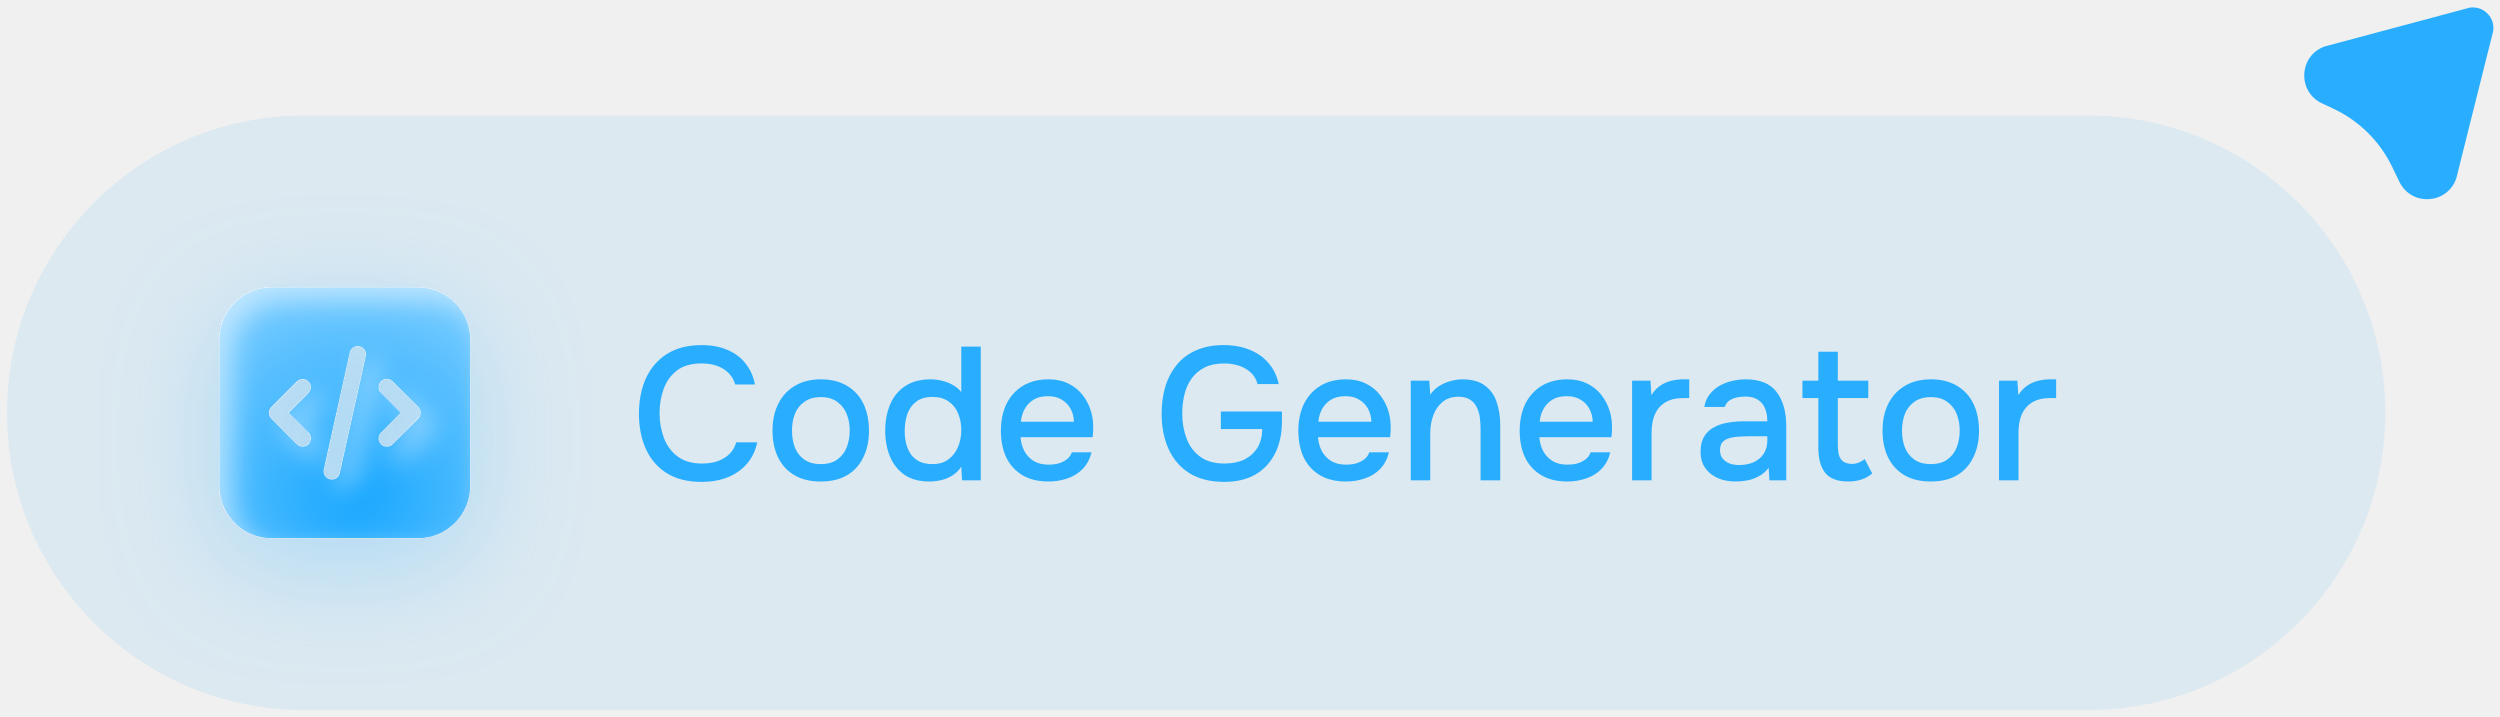
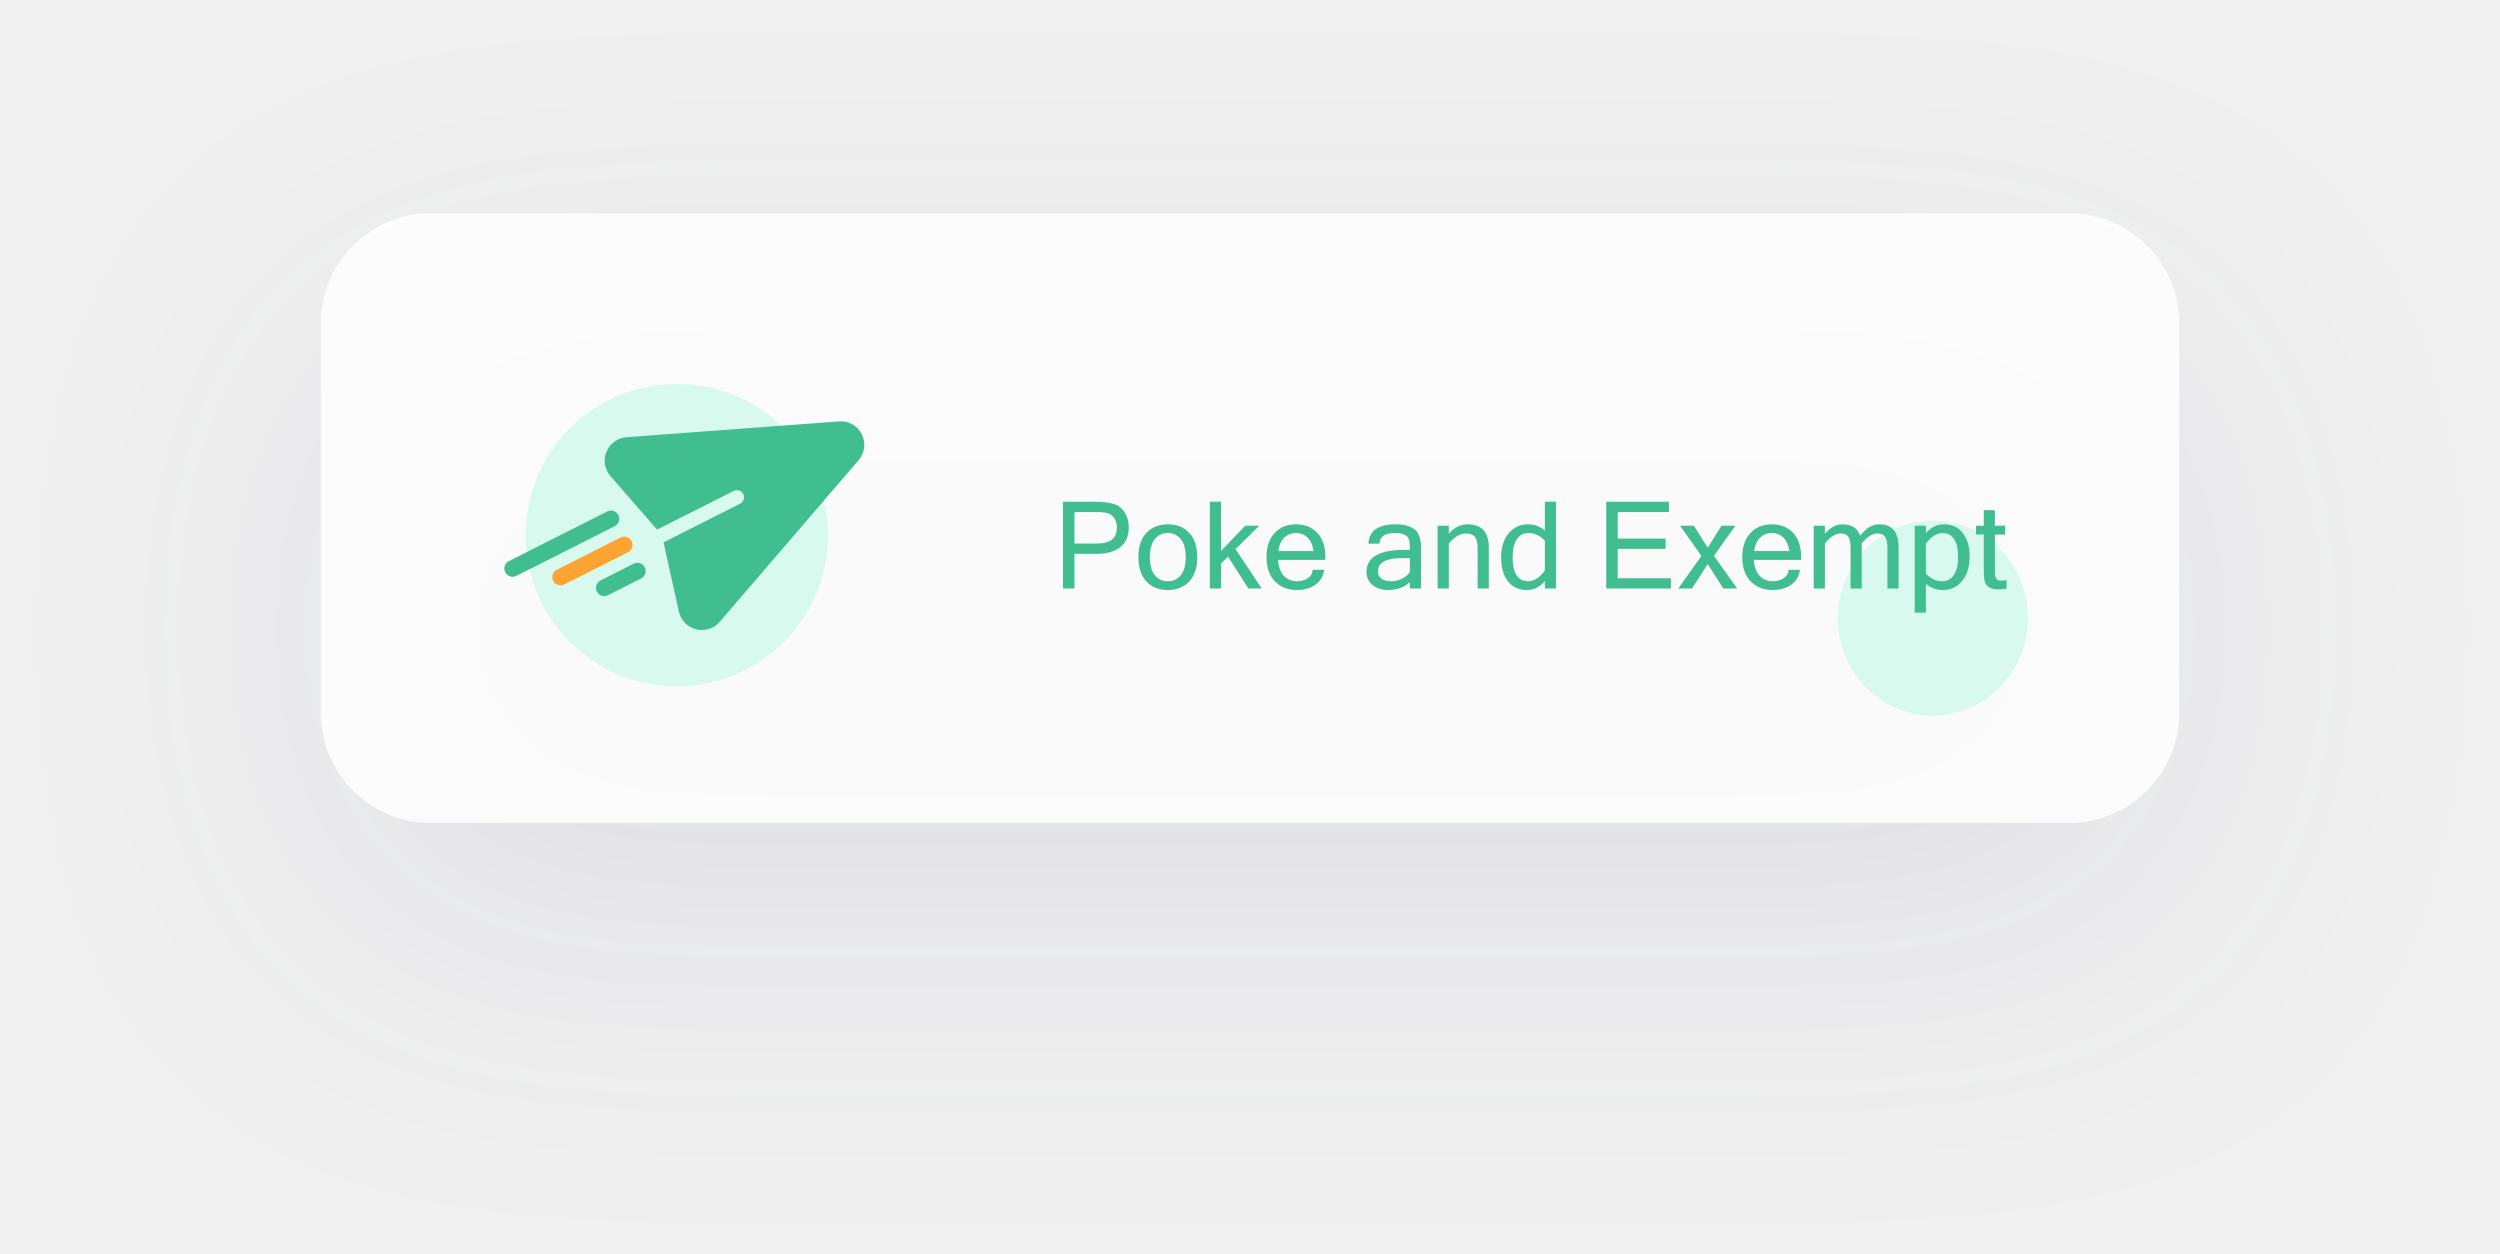
- <svg xmlns="http://www.w3.org/2000/svg" width="185" height="53" viewBox="0 0 185 53" fill="none">
-   <path d="M0.515 30.547C0.515 18.397 10.364 8.547 22.515 8.547H154.515C166.665 8.547 176.515 18.397 176.515 30.547C176.515 42.698 166.665 52.547 154.515 52.547H22.515C10.364 52.547 0.515 42.698 0.515 30.547Z" fill="#29AEFF" fill-opacity="0.1" />
-   <g filter="url(#filter0_d_9274_1522)">
-     <g filter="url(#filter1_i_9274_1522)">
-       <path fill-rule="evenodd" clip-rule="evenodd" d="M16.238 25.131C16.238 22.999 17.966 21.271 20.098 21.271H30.931C33.063 21.271 34.791 22.999 34.791 25.131V35.964C34.791 38.096 33.063 39.824 30.931 39.824H20.098C17.966 39.824 16.238 38.096 16.238 35.964V25.131ZM27.072 26.347C27.145 26.019 26.938 25.693 26.609 25.62C26.28 25.547 25.955 25.754 25.882 26.083L23.956 34.747C23.884 35.076 24.091 35.401 24.419 35.474C24.748 35.547 25.073 35.34 25.146 35.011L27.072 26.347ZM29.053 28.215C28.815 27.977 28.43 27.977 28.192 28.215C27.953 28.453 27.953 28.839 28.192 29.077L29.662 30.547L28.192 32.017C27.953 32.255 27.953 32.641 28.192 32.879C28.43 33.117 28.815 33.117 29.053 32.879L30.954 30.978C31.192 30.74 31.192 30.354 30.954 30.116L29.053 28.215ZM22.831 29.084C23.068 28.846 23.068 28.46 22.83 28.223C22.592 27.985 22.207 27.985 21.969 28.223L20.075 30.116C19.837 30.354 19.837 30.74 20.075 30.978L21.969 32.872C22.207 33.11 22.593 33.11 22.83 32.872C23.068 32.634 23.068 32.248 22.83 32.01L21.368 30.547L22.831 29.084Z" fill="url(#paint0_radial_9274_1522)" />
-     </g>
+ <svg xmlns="http://www.w3.org/2000/svg" width="413" height="207" viewBox="0 0 413 207" fill="none">
+   <g filter="url(#filter0_d_9451_117866)">
+     <rect x="53" y="35.227" width="307" height="100.722" rx="18.206" fill="white" fill-opacity="0.85" />
  </g>
-   <path d="M51.902 35.659C50.885 35.659 50.031 35.445 49.34 35.015C48.659 34.586 48.145 33.993 47.8 33.237C47.455 32.481 47.282 31.609 47.282 30.619C47.282 29.63 47.455 28.753 47.8 27.987C48.155 27.222 48.673 26.625 49.354 26.195C50.045 25.757 50.899 25.537 51.916 25.537C52.653 25.537 53.297 25.659 53.848 25.901C54.399 26.135 54.842 26.471 55.178 26.909C55.523 27.339 55.752 27.852 55.864 28.449H54.408C54.268 27.973 53.983 27.595 53.554 27.315C53.125 27.035 52.574 26.895 51.902 26.895C51.155 26.895 50.553 27.068 50.096 27.413C49.648 27.759 49.321 28.211 49.116 28.771C48.911 29.322 48.808 29.919 48.808 30.563C48.808 31.226 48.915 31.842 49.13 32.411C49.345 32.981 49.685 33.438 50.152 33.783C50.619 34.129 51.216 34.301 51.944 34.301C52.392 34.301 52.789 34.241 53.134 34.119C53.479 33.989 53.769 33.807 54.002 33.573C54.235 33.331 54.394 33.051 54.478 32.733H56.032C55.911 33.34 55.663 33.863 55.29 34.301C54.917 34.74 54.445 35.076 53.876 35.309C53.307 35.543 52.649 35.659 51.902 35.659ZM60.736 35.631C59.971 35.631 59.322 35.477 58.791 35.169C58.258 34.852 57.852 34.409 57.572 33.839C57.302 33.27 57.166 32.612 57.166 31.865C57.166 31.109 57.306 30.451 57.587 29.891C57.867 29.322 58.273 28.879 58.804 28.561C59.337 28.235 59.985 28.071 60.751 28.071C61.516 28.071 62.164 28.235 62.697 28.561C63.228 28.879 63.63 29.322 63.901 29.891C64.171 30.461 64.306 31.123 64.306 31.879C64.306 32.617 64.166 33.27 63.886 33.839C63.616 34.409 63.215 34.852 62.682 35.169C62.16 35.477 61.511 35.631 60.736 35.631ZM60.736 34.343C61.24 34.343 61.647 34.231 61.955 34.007C62.272 33.783 62.505 33.485 62.654 33.111C62.804 32.729 62.879 32.313 62.879 31.865C62.879 31.417 62.804 31.007 62.654 30.633C62.505 30.26 62.272 29.961 61.955 29.737C61.647 29.504 61.24 29.387 60.736 29.387C60.242 29.387 59.836 29.504 59.519 29.737C59.201 29.961 58.968 30.26 58.819 30.633C58.678 31.007 58.608 31.417 58.608 31.865C58.608 32.323 58.678 32.738 58.819 33.111C58.968 33.485 59.201 33.783 59.519 34.007C59.836 34.231 60.242 34.343 60.736 34.343ZM68.768 35.631C68.031 35.631 67.42 35.468 66.934 35.141C66.458 34.805 66.099 34.353 65.856 33.783C65.623 33.214 65.506 32.575 65.506 31.865C65.506 31.147 65.628 30.503 65.87 29.933C66.113 29.355 66.482 28.902 66.976 28.575C67.471 28.239 68.096 28.071 68.852 28.071C69.132 28.071 69.412 28.104 69.692 28.169C69.982 28.235 70.248 28.337 70.49 28.477C70.742 28.608 70.957 28.785 71.134 29.009V25.649H72.576V35.547H71.19L71.134 34.539C70.966 34.791 70.756 35.001 70.504 35.169C70.262 35.328 69.991 35.445 69.692 35.519C69.394 35.594 69.086 35.631 68.768 35.631ZM69.006 34.343C69.482 34.343 69.874 34.227 70.182 33.993C70.5 33.76 70.738 33.452 70.896 33.069C71.055 32.687 71.134 32.271 71.134 31.823C71.134 31.366 71.055 30.955 70.896 30.591C70.747 30.218 70.514 29.924 70.196 29.709C69.888 29.485 69.492 29.373 69.006 29.373C68.502 29.373 68.101 29.49 67.802 29.723C67.504 29.947 67.284 30.251 67.144 30.633C67.014 31.016 66.948 31.436 66.948 31.893C66.948 32.229 66.986 32.547 67.06 32.845C67.135 33.135 67.252 33.396 67.41 33.629C67.578 33.853 67.793 34.031 68.054 34.161C68.316 34.283 68.633 34.343 69.006 34.343ZM77.593 35.631C76.818 35.631 76.17 35.473 75.647 35.155C75.124 34.838 74.728 34.399 74.457 33.839C74.196 33.27 74.065 32.617 74.065 31.879C74.065 31.133 74.2 30.475 74.471 29.905C74.751 29.336 75.152 28.888 75.675 28.561C76.207 28.235 76.846 28.071 77.593 28.071C78.162 28.071 78.657 28.179 79.077 28.393C79.497 28.599 79.842 28.879 80.113 29.233C80.393 29.588 80.598 29.985 80.729 30.423C80.86 30.853 80.916 31.301 80.897 31.767C80.897 31.87 80.892 31.968 80.883 32.061C80.874 32.155 80.864 32.253 80.855 32.355H75.521C75.549 32.729 75.642 33.069 75.801 33.377C75.969 33.685 76.202 33.933 76.501 34.119C76.8 34.297 77.168 34.385 77.607 34.385C77.85 34.385 78.083 34.357 78.307 34.301C78.54 34.236 78.746 34.138 78.923 34.007C79.11 33.867 79.24 33.69 79.315 33.475H80.771C80.65 33.97 80.43 34.381 80.113 34.707C79.805 35.025 79.427 35.258 78.979 35.407C78.54 35.557 78.078 35.631 77.593 35.631ZM75.549 31.207H79.469C79.46 30.843 79.376 30.521 79.217 30.241C79.058 29.952 78.839 29.728 78.559 29.569C78.279 29.401 77.943 29.317 77.551 29.317C77.122 29.317 76.762 29.406 76.473 29.583C76.193 29.761 75.974 29.994 75.815 30.283C75.666 30.563 75.577 30.871 75.549 31.207ZM90.594 35.659C89.567 35.659 88.708 35.445 88.018 35.015C87.336 34.586 86.823 33.993 86.478 33.237C86.132 32.472 85.96 31.599 85.96 30.619C85.96 29.882 86.053 29.205 86.24 28.589C86.436 27.964 86.725 27.423 87.108 26.965C87.49 26.508 87.966 26.158 88.536 25.915C89.114 25.663 89.782 25.537 90.538 25.537C91.275 25.537 91.924 25.654 92.484 25.887C93.044 26.111 93.506 26.438 93.87 26.867C94.243 27.297 94.495 27.815 94.626 28.421H93.058C92.974 28.095 92.815 27.819 92.582 27.595C92.358 27.371 92.073 27.199 91.728 27.077C91.392 26.956 91.009 26.895 90.58 26.895C90.02 26.895 89.544 26.993 89.152 27.189C88.76 27.385 88.438 27.656 88.186 28.001C87.943 28.337 87.766 28.729 87.654 29.177C87.542 29.625 87.486 30.101 87.486 30.605C87.486 31.277 87.593 31.893 87.808 32.453C88.022 33.013 88.358 33.461 88.816 33.797C89.273 34.133 89.87 34.301 90.608 34.301C91.177 34.301 91.667 34.203 92.078 34.007C92.488 33.802 92.81 33.513 93.044 33.139C93.277 32.757 93.398 32.295 93.408 31.753H90.342V30.451H94.864V31.179C94.864 32.085 94.696 32.873 94.36 33.545C94.024 34.217 93.538 34.74 92.904 35.113C92.269 35.477 91.499 35.659 90.594 35.659ZM99.605 35.631C98.83 35.631 98.181 35.473 97.659 35.155C97.136 34.838 96.739 34.399 96.469 33.839C96.207 33.27 96.077 32.617 96.077 31.879C96.077 31.133 96.212 30.475 96.483 29.905C96.763 29.336 97.164 28.888 97.687 28.561C98.219 28.235 98.858 28.071 99.605 28.071C100.174 28.071 100.669 28.179 101.089 28.393C101.509 28.599 101.854 28.879 102.125 29.233C102.405 29.588 102.61 29.985 102.741 30.423C102.871 30.853 102.927 31.301 102.909 31.767C102.909 31.87 102.904 31.968 102.895 32.061C102.885 32.155 102.876 32.253 102.867 32.355H97.533C97.561 32.729 97.654 33.069 97.813 33.377C97.981 33.685 98.214 33.933 98.513 34.119C98.811 34.297 99.18 34.385 99.619 34.385C99.861 34.385 100.095 34.357 100.319 34.301C100.552 34.236 100.757 34.138 100.935 34.007C101.121 33.867 101.252 33.69 101.327 33.475H102.783C102.661 33.97 102.442 34.381 102.125 34.707C101.817 35.025 101.439 35.258 100.991 35.407C100.552 35.557 100.09 35.631 99.605 35.631ZM97.561 31.207H101.481C101.471 30.843 101.387 30.521 101.229 30.241C101.07 29.952 100.851 29.728 100.571 29.569C100.291 29.401 99.955 29.317 99.563 29.317C99.133 29.317 98.774 29.406 98.485 29.583C98.205 29.761 97.985 29.994 97.827 30.283C97.677 30.563 97.589 30.871 97.561 31.207ZM104.396 35.547V28.169H105.768L105.838 29.205C106.024 28.935 106.248 28.72 106.51 28.561C106.771 28.393 107.051 28.272 107.35 28.197C107.648 28.113 107.938 28.071 108.218 28.071C108.927 28.071 109.482 28.225 109.884 28.533C110.294 28.832 110.584 29.238 110.752 29.751C110.929 30.255 111.018 30.829 111.018 31.473V35.547H109.562V31.767C109.562 31.469 109.543 31.175 109.506 30.885C109.468 30.596 109.389 30.339 109.268 30.115C109.156 29.882 108.992 29.7 108.778 29.569C108.563 29.429 108.274 29.359 107.91 29.359C107.462 29.359 107.084 29.481 106.776 29.723C106.468 29.966 106.234 30.293 106.076 30.703C105.917 31.114 105.838 31.576 105.838 32.089V35.547H104.396ZM115.984 35.631C115.209 35.631 114.56 35.473 114.038 35.155C113.515 34.838 113.118 34.399 112.848 33.839C112.586 33.27 112.456 32.617 112.456 31.879C112.456 31.133 112.591 30.475 112.862 29.905C113.142 29.336 113.543 28.888 114.066 28.561C114.598 28.235 115.237 28.071 115.984 28.071C116.553 28.071 117.048 28.179 117.468 28.393C117.888 28.599 118.233 28.879 118.504 29.233C118.784 29.588 118.989 29.985 119.12 30.423C119.25 30.853 119.306 31.301 119.288 31.767C119.288 31.87 119.283 31.968 119.274 32.061C119.264 32.155 119.255 32.253 119.246 32.355H113.912C113.94 32.729 114.033 33.069 114.192 33.377C114.36 33.685 114.593 33.933 114.892 34.119C115.19 34.297 115.559 34.385 115.998 34.385C116.24 34.385 116.474 34.357 116.698 34.301C116.931 34.236 117.136 34.138 117.314 34.007C117.5 33.867 117.631 33.69 117.706 33.475H119.162C119.04 33.97 118.821 34.381 118.504 34.707C118.196 35.025 117.818 35.258 117.37 35.407C116.931 35.557 116.469 35.631 115.984 35.631ZM113.94 31.207H117.86C117.85 30.843 117.766 30.521 117.608 30.241C117.449 29.952 117.23 29.728 116.95 29.569C116.67 29.401 116.334 29.317 115.942 29.317C115.512 29.317 115.153 29.406 114.864 29.583C114.584 29.761 114.364 29.994 114.206 30.283C114.056 30.563 113.968 30.871 113.94 31.207ZM120.775 35.547V28.169H122.133L122.203 29.233C122.389 28.944 122.604 28.715 122.847 28.547C123.089 28.379 123.355 28.258 123.645 28.183C123.934 28.109 124.237 28.071 124.555 28.071C124.639 28.071 124.718 28.071 124.793 28.071C124.867 28.071 124.937 28.071 125.003 28.071V29.457H124.555C124.023 29.457 123.579 29.565 123.225 29.779C122.879 29.994 122.623 30.293 122.455 30.675C122.296 31.058 122.217 31.497 122.217 31.991V35.547H120.775ZM128.445 35.631C128.109 35.631 127.782 35.589 127.465 35.505C127.157 35.412 126.882 35.277 126.639 35.099C126.396 34.913 126.2 34.684 126.051 34.413C125.911 34.133 125.841 33.807 125.841 33.433C125.841 32.985 125.925 32.617 126.093 32.327C126.27 32.029 126.504 31.8 126.793 31.641C127.082 31.473 127.414 31.357 127.787 31.291C128.17 31.217 128.566 31.179 128.977 31.179H130.783C130.783 30.815 130.727 30.498 130.615 30.227C130.503 29.947 130.326 29.733 130.083 29.583C129.85 29.425 129.537 29.345 129.145 29.345C128.912 29.345 128.688 29.373 128.473 29.429C128.268 29.476 128.09 29.555 127.941 29.667C127.792 29.779 127.689 29.929 127.633 30.115H126.121C126.177 29.761 126.303 29.457 126.499 29.205C126.695 28.944 126.938 28.729 127.227 28.561C127.516 28.393 127.824 28.272 128.151 28.197C128.487 28.113 128.828 28.071 129.173 28.071C130.237 28.071 131.002 28.384 131.469 29.009C131.945 29.625 132.183 30.475 132.183 31.557V35.547H130.937L130.881 34.609C130.666 34.899 130.41 35.118 130.111 35.267C129.822 35.417 129.532 35.515 129.243 35.561C128.954 35.608 128.688 35.631 128.445 35.631ZM128.669 34.413C129.089 34.413 129.458 34.343 129.775 34.203C130.092 34.054 130.34 33.844 130.517 33.573C130.694 33.293 130.783 32.967 130.783 32.593V32.285H129.467C129.196 32.285 128.93 32.295 128.669 32.313C128.417 32.323 128.184 32.36 127.969 32.425C127.764 32.481 127.596 32.579 127.465 32.719C127.344 32.859 127.283 33.06 127.283 33.321C127.283 33.573 127.348 33.779 127.479 33.937C127.61 34.096 127.782 34.217 127.997 34.301C128.212 34.376 128.436 34.413 128.669 34.413ZM136.769 35.631C135.976 35.631 135.407 35.417 135.061 34.987C134.725 34.549 134.557 33.937 134.557 33.153V29.457H133.381V28.169H134.557V26.027H135.999V28.169H138.253V29.457H135.999V32.915C135.999 33.177 136.023 33.415 136.069 33.629C136.125 33.844 136.228 34.012 136.377 34.133C136.527 34.255 136.741 34.32 137.021 34.329C137.236 34.329 137.423 34.292 137.581 34.217C137.749 34.143 137.885 34.059 137.987 33.965L138.547 35.043C138.37 35.183 138.183 35.3 137.987 35.393C137.801 35.477 137.605 35.538 137.399 35.575C137.194 35.613 136.984 35.631 136.769 35.631ZM142.877 35.631C142.112 35.631 141.463 35.477 140.931 35.169C140.399 34.852 139.993 34.409 139.713 33.839C139.442 33.27 139.307 32.612 139.307 31.865C139.307 31.109 139.447 30.451 139.727 29.891C140.007 29.322 140.413 28.879 140.945 28.561C141.477 28.235 142.126 28.071 142.891 28.071C143.656 28.071 144.305 28.235 144.837 28.561C145.369 28.879 145.77 29.322 146.041 29.891C146.312 30.461 146.447 31.123 146.447 31.879C146.447 32.617 146.307 33.27 146.027 33.839C145.756 34.409 145.355 34.852 144.823 35.169C144.3 35.477 143.652 35.631 142.877 35.631ZM142.877 34.343C143.381 34.343 143.787 34.231 144.095 34.007C144.412 33.783 144.646 33.485 144.795 33.111C144.944 32.729 145.019 32.313 145.019 31.865C145.019 31.417 144.944 31.007 144.795 30.633C144.646 30.26 144.412 29.961 144.095 29.737C143.787 29.504 143.381 29.387 142.877 29.387C142.382 29.387 141.976 29.504 141.659 29.737C141.342 29.961 141.108 30.26 140.959 30.633C140.819 31.007 140.749 31.417 140.749 31.865C140.749 32.323 140.819 32.738 140.959 33.111C141.108 33.485 141.342 33.783 141.659 34.007C141.976 34.231 142.382 34.343 142.877 34.343ZM147.927 35.547V28.169H149.285L149.355 29.233C149.542 28.944 149.756 28.715 149.999 28.547C150.242 28.379 150.508 28.258 150.797 28.183C151.086 28.109 151.39 28.071 151.707 28.071C151.791 28.071 151.87 28.071 151.945 28.071C152.02 28.071 152.09 28.071 152.155 28.071V29.457H151.707C151.175 29.457 150.732 29.565 150.377 29.779C150.032 29.994 149.775 30.293 149.607 30.675C149.448 31.058 149.369 31.497 149.369 31.991V35.547H147.927Z" fill="#29AEFF" />
-   <path d="M172.021 3.44L182.477 0.641C183.677 0.208 184.844 1.358 184.429 2.564L181.763 13.203C181.101 15.126 178.444 15.285 177.557 13.455L177.009 12.324C176.099 10.447 174.573 8.939 172.686 8.051L171.824 7.646C169.987 6.782 170.111 4.128 172.021 3.44Z" fill="#29AEFF" />
+   <ellipse cx="319.308" cy="102.107" rx="15.713" ry="16.116" fill="#D8F9ED" />
+   <circle cx="111.822" cy="88.409" r="24.979" fill="#D8F9ED" />
+   <path d="M175.604 82.892H180.953C182.126 82.892 183.107 83.003 183.896 83.225C184.691 83.44 185.32 83.912 185.783 84.642C186.246 85.366 186.477 86.178 186.477 87.077C186.477 88.525 186.018 89.623 185.099 90.373C184.179 91.123 182.85 91.497 181.109 91.497H177.501V97.228H175.604V82.892ZM177.501 89.796H181.129C182.348 89.796 183.215 89.568 183.73 89.111C184.251 88.655 184.512 87.997 184.512 87.136C184.512 86.562 184.369 86.054 184.082 85.611C183.795 85.167 183.43 84.887 182.986 84.77C182.55 84.652 181.917 84.594 181.089 84.594H177.501V89.796ZM192.921 86.618C194.401 86.618 195.581 87.09 196.461 88.036C197.348 88.981 197.791 90.317 197.791 92.045C197.791 93.766 197.348 95.102 196.461 96.054C195.581 96.999 194.401 97.472 192.921 97.472C191.448 97.472 190.268 96.999 189.382 96.054C188.502 95.102 188.062 93.766 188.062 92.045C188.062 90.317 188.502 88.981 189.382 88.036C190.268 87.09 191.448 86.618 192.921 86.618ZM192.921 96.025C193.802 96.025 194.515 95.692 195.063 95.027C195.611 94.356 195.884 93.362 195.884 92.045C195.884 90.722 195.611 89.727 195.063 89.062C194.515 88.391 193.802 88.055 192.921 88.055C192.041 88.055 191.328 88.391 190.78 89.062C190.232 89.727 189.959 90.722 189.959 92.045C189.959 93.362 190.232 94.356 190.78 95.027C191.328 95.692 192.041 96.025 192.921 96.025ZM208.44 97.228H206.24L202.866 91.957L201.712 93.101V97.228H199.864V82.892H201.712V91.018L205.712 86.853H208.039L204.108 90.715L208.44 97.228ZM214.288 97.472C212.762 97.472 211.537 96.996 210.611 96.044C209.685 95.086 209.222 93.753 209.222 92.045C209.222 90.35 209.669 89.023 210.562 88.065C211.462 87.1 212.635 86.618 214.082 86.618C215.562 86.618 216.742 87.09 217.622 88.036C218.509 88.981 218.952 90.317 218.952 92.045V92.485H211.139C211.217 93.684 211.546 94.574 212.127 95.154C212.713 95.735 213.434 96.025 214.288 96.025C214.933 96.025 215.513 95.862 216.028 95.536C216.55 95.203 216.824 94.734 216.85 94.128H218.756C218.613 95.197 218.127 96.022 217.299 96.602C216.478 97.182 215.474 97.472 214.288 97.472ZM217.006 91.038C216.856 90.04 216.52 89.294 215.999 88.798C215.477 88.303 214.838 88.055 214.082 88.055C213.346 88.055 212.713 88.303 212.185 88.798C211.657 89.287 211.321 90.034 211.178 91.038H217.006ZM232.916 94.499V92.201H231.654C228.982 92.201 227.645 92.928 227.645 94.382C227.645 94.91 227.841 95.317 228.232 95.604C228.623 95.885 229.151 96.025 229.816 96.025C230.422 96.025 231.009 95.888 231.576 95.614C232.143 95.34 232.59 94.969 232.916 94.499ZM232.916 96.162C231.977 97.035 230.768 97.472 229.288 97.472C228.258 97.472 227.41 97.195 226.745 96.641C226.081 96.08 225.748 95.36 225.748 94.48C225.748 92.055 227.837 90.842 232.016 90.842H232.916C232.916 90.099 232.877 89.561 232.798 89.229C232.72 88.89 232.502 88.609 232.143 88.388C231.785 88.166 231.214 88.055 230.432 88.055C228.789 88.055 227.942 88.642 227.89 89.815H226.051C226.188 87.684 227.681 86.618 230.53 86.618C231.86 86.618 232.896 86.882 233.639 87.41C234.383 87.938 234.754 88.974 234.754 90.519V97.228H232.916V96.162ZM239.34 88.173C240.259 87.136 241.293 86.618 242.44 86.618C244.78 86.618 245.951 87.892 245.951 90.441V97.228H244.102V90.519C244.102 89.672 243.949 89.062 243.643 88.691C243.343 88.319 242.848 88.133 242.156 88.133C241.218 88.133 240.279 88.688 239.34 89.796V97.228H237.492V86.853H239.34V88.173ZM255.211 94.245V89.317C254.416 88.476 253.506 88.055 252.483 88.055C251.694 88.055 251.061 88.397 250.586 89.082C250.116 89.76 249.882 90.774 249.882 92.123C249.882 93.401 250.103 94.372 250.546 95.037C250.996 95.696 251.616 96.025 252.404 96.025C253.434 96.025 254.37 95.431 255.211 94.245ZM255.211 95.986C254.389 96.977 253.402 97.472 252.248 97.472C250.892 97.472 249.842 96.99 249.099 96.025C248.356 95.06 247.985 93.759 247.985 92.123C247.985 90.428 248.398 89.088 249.226 88.104C250.061 87.113 251.107 86.618 252.365 86.618C253.487 86.618 254.435 86.963 255.211 87.654V82.892H257.049V97.228H255.211V95.986ZM276.039 97.228H265.351V82.892H275.707V84.594H267.248V88.974H275.159V90.676H267.248V95.526H276.039V97.228ZM286.981 97.228H284.693L282.112 93.179L279.53 97.228H277.242L281.075 91.84L277.545 86.853H279.833L282.112 90.48L284.39 86.853H286.678L283.148 91.82L286.981 97.228ZM292.888 97.472C291.362 97.472 290.137 96.996 289.211 96.044C288.285 95.086 287.822 93.753 287.822 92.045C287.822 90.35 288.269 89.023 289.162 88.065C290.062 87.1 291.235 86.618 292.682 86.618C294.162 86.618 295.342 87.09 296.222 88.036C297.109 88.981 297.552 90.317 297.552 92.045V92.485H289.739C289.817 93.684 290.146 94.574 290.727 95.154C291.313 95.735 292.034 96.025 292.888 96.025C293.533 96.025 294.113 95.862 294.628 95.536C295.15 95.203 295.424 94.734 295.45 94.128H297.356C297.213 95.197 296.727 96.022 295.899 96.602C295.078 97.182 294.074 97.472 292.888 97.472ZM295.606 91.038C295.456 90.04 295.12 89.294 294.599 88.798C294.077 88.303 293.438 88.055 292.682 88.055C291.946 88.055 291.313 88.303 290.785 88.798C290.257 89.287 289.921 90.034 289.778 91.038H295.606ZM313.647 97.228H311.799V90.519C311.799 89.659 311.675 89.046 311.428 88.681C311.18 88.316 310.766 88.133 310.186 88.133C309.293 88.133 308.416 88.688 307.555 89.796V97.228H305.717V90.519C305.717 89.659 305.593 89.046 305.345 88.681C305.098 88.316 304.681 88.133 304.094 88.133C303.201 88.133 302.327 88.688 301.473 89.796V97.228H299.625V86.853H301.473V88.173C302.347 87.136 303.315 86.618 304.377 86.618C305.896 86.618 306.864 87.244 307.282 88.495C307.973 87.68 308.559 87.165 309.042 86.95C309.524 86.729 309.997 86.618 310.46 86.618C312.585 86.618 313.647 87.892 313.647 90.441V97.228ZM318.155 88.094C318.977 87.11 319.964 86.618 321.118 86.618C322.474 86.618 323.524 87.1 324.267 88.065C325.01 89.023 325.382 90.321 325.382 91.957C325.382 93.658 324.965 95.004 324.13 95.995C323.302 96.98 322.256 97.472 320.991 97.472C319.87 97.472 318.925 97.123 318.155 96.426V101.217H316.307V86.853H318.155V88.094ZM318.155 94.763C318.944 95.604 319.85 96.025 320.874 96.025C321.669 96.025 322.301 95.686 322.771 95.008C323.24 94.323 323.475 93.306 323.475 91.957C323.475 90.679 323.253 89.711 322.81 89.053C322.367 88.388 321.747 88.055 320.952 88.055C319.929 88.055 318.996 88.648 318.155 89.835V94.763ZM331.484 97.247C331.079 97.325 330.639 97.364 330.163 97.364C329.407 97.364 328.853 97.231 328.501 96.963C328.149 96.69 327.931 96.341 327.846 95.917C327.761 95.493 327.719 94.916 327.719 94.186V88.3H326.438V86.853H327.719V84.271H329.557V86.853H331.239V88.3H329.557V94.284C329.557 94.995 329.645 95.448 329.821 95.643C330.004 95.832 330.251 95.927 330.564 95.927C330.884 95.927 331.19 95.901 331.484 95.849V97.247Z" fill="#41BE90" />
+   <g clip-path="url(#clip0_9451_117866)">
+     <path d="M138.596 69.616L103.499 72.227C102.021 72.337 100.753 73.257 100.189 74.629C99.626 76 99.882 77.546 100.856 78.664L108.553 87.488L121.198 81.103C121.78 80.81 122.49 81.043 122.784 81.625C123.078 82.207 122.844 82.917 122.263 83.211L109.617 89.596L112.148 101.028C112.469 102.476 113.561 103.599 114.999 103.96C116.44 104.322 117.932 103.845 118.897 102.723L141.835 76.032C142.879 74.816 143.079 73.173 142.357 71.743C141.635 70.312 140.194 69.497 138.596 69.616Z" fill="#41BE90" />
+   </g>
+   <line x1="84.677" y1="93.92" x2="100.94" y2="85.708" stroke="#41BE90" stroke-width="2.731" stroke-linecap="round" />
+   <line x1="92.61" y1="95.331" x2="103.12" y2="90.024" stroke="#FBA333" stroke-width="2.731" stroke-linecap="round" />
+   <line x1="99.824" y1="97.104" x2="105.299" y2="94.34" stroke="#41BE90" stroke-width="2.731" stroke-linecap="round" />
  <defs>
-     <filter id="filter0_d_9274_1522" x="4.515" y="11.547" width="42" height="42" filterUnits="userSpaceOnUse" color-interpolation-filters="sRGB">
+     <filter id="filter0_d_9451_117866" x="0.203" y="0.636" width="412.594" height="206.316" filterUnits="userSpaceOnUse" color-interpolation-filters="sRGB">
      <feFlood flood-opacity="0" result="BackgroundImageFix" />
      <feColorMatrix in="SourceAlpha" type="matrix" values="0 0 0 0 0 0 0 0 0 0 0 0 0 0 0 0 0 0 127 0" result="hardAlpha" />
-       <feOffset dy="2" />
-       <feGaussianBlur stdDeviation="4" />
-       <feComposite in2="hardAlpha" operator="out" />
-       <feColorMatrix type="matrix" values="0 0 0 0 0.09 0 0 0 0 0.655 0 0 0 0 1 0 0 0 0.25 0" />
-       <feBlend mode="normal" in2="BackgroundImageFix" result="effect1_dropShadow_9274_1522" />
-       <feBlend mode="normal" in="SourceGraphic" in2="effect1_dropShadow_9274_1522" result="shape" />
+       <feOffset dy="18.206" />
+       <feGaussianBlur stdDeviation="26.398" />
+       <feColorMatrix type="matrix" values="0 0 0 0 0.156 0 0 0 0 0.167 0 0 0 0 0.433 0 0 0 0.08 0" />
+       <feBlend mode="normal" in2="BackgroundImageFix" result="effect1_dropShadow_9451_117866" />
+       <feBlend mode="normal" in="SourceGraphic" in2="effect1_dropShadow_9451_117866" result="shape" />
    </filter>
-     <filter id="filter1_i_9274_1522" x="16.238" y="21.271" width="19.552" height="19.552" filterUnits="userSpaceOnUse" color-interpolation-filters="sRGB">
-       <feFlood flood-opacity="0" result="BackgroundImageFix" />
-       <feBlend mode="normal" in="SourceGraphic" in2="BackgroundImageFix" result="shape" />
-       <feColorMatrix in="SourceAlpha" type="matrix" values="0 0 0 0 0 0 0 0 0 0 0 0 0 0 0 0 0 0 127 0" result="hardAlpha" />
-       <feOffset dx="1" dy="1" />
-       <feGaussianBlur stdDeviation="1" />
-       <feComposite in2="hardAlpha" operator="arithmetic" k2="-1" k3="1" />
-       <feColorMatrix type="matrix" values="0 0 0 0 1 0 0 0 0 1 0 0 0 0 1 0 0 0 0.5 0" />
-       <feBlend mode="normal" in2="shape" result="effect1_innerShadow_9274_1522" />
-     </filter>
-     <radialGradient id="paint0_radial_9274_1522" cx="0" cy="0" r="1" gradientUnits="userSpaceOnUse" gradientTransform="translate(26.3146 36.542) rotate(-60.1541) scale(18.3168 18.3168)">
-       <stop stop-color="#17A7FF" />
-       <stop offset="1" stop-color="#84D0FF" />
-     </radialGradient>
+     <clipPath id="clip0_9451_117866">
+       <rect width="40.289" height="40.289" fill="white" transform="translate(97.3135 71.9189) rotate(-26.7895)" />
+     </clipPath>
  </defs>
</svg>
